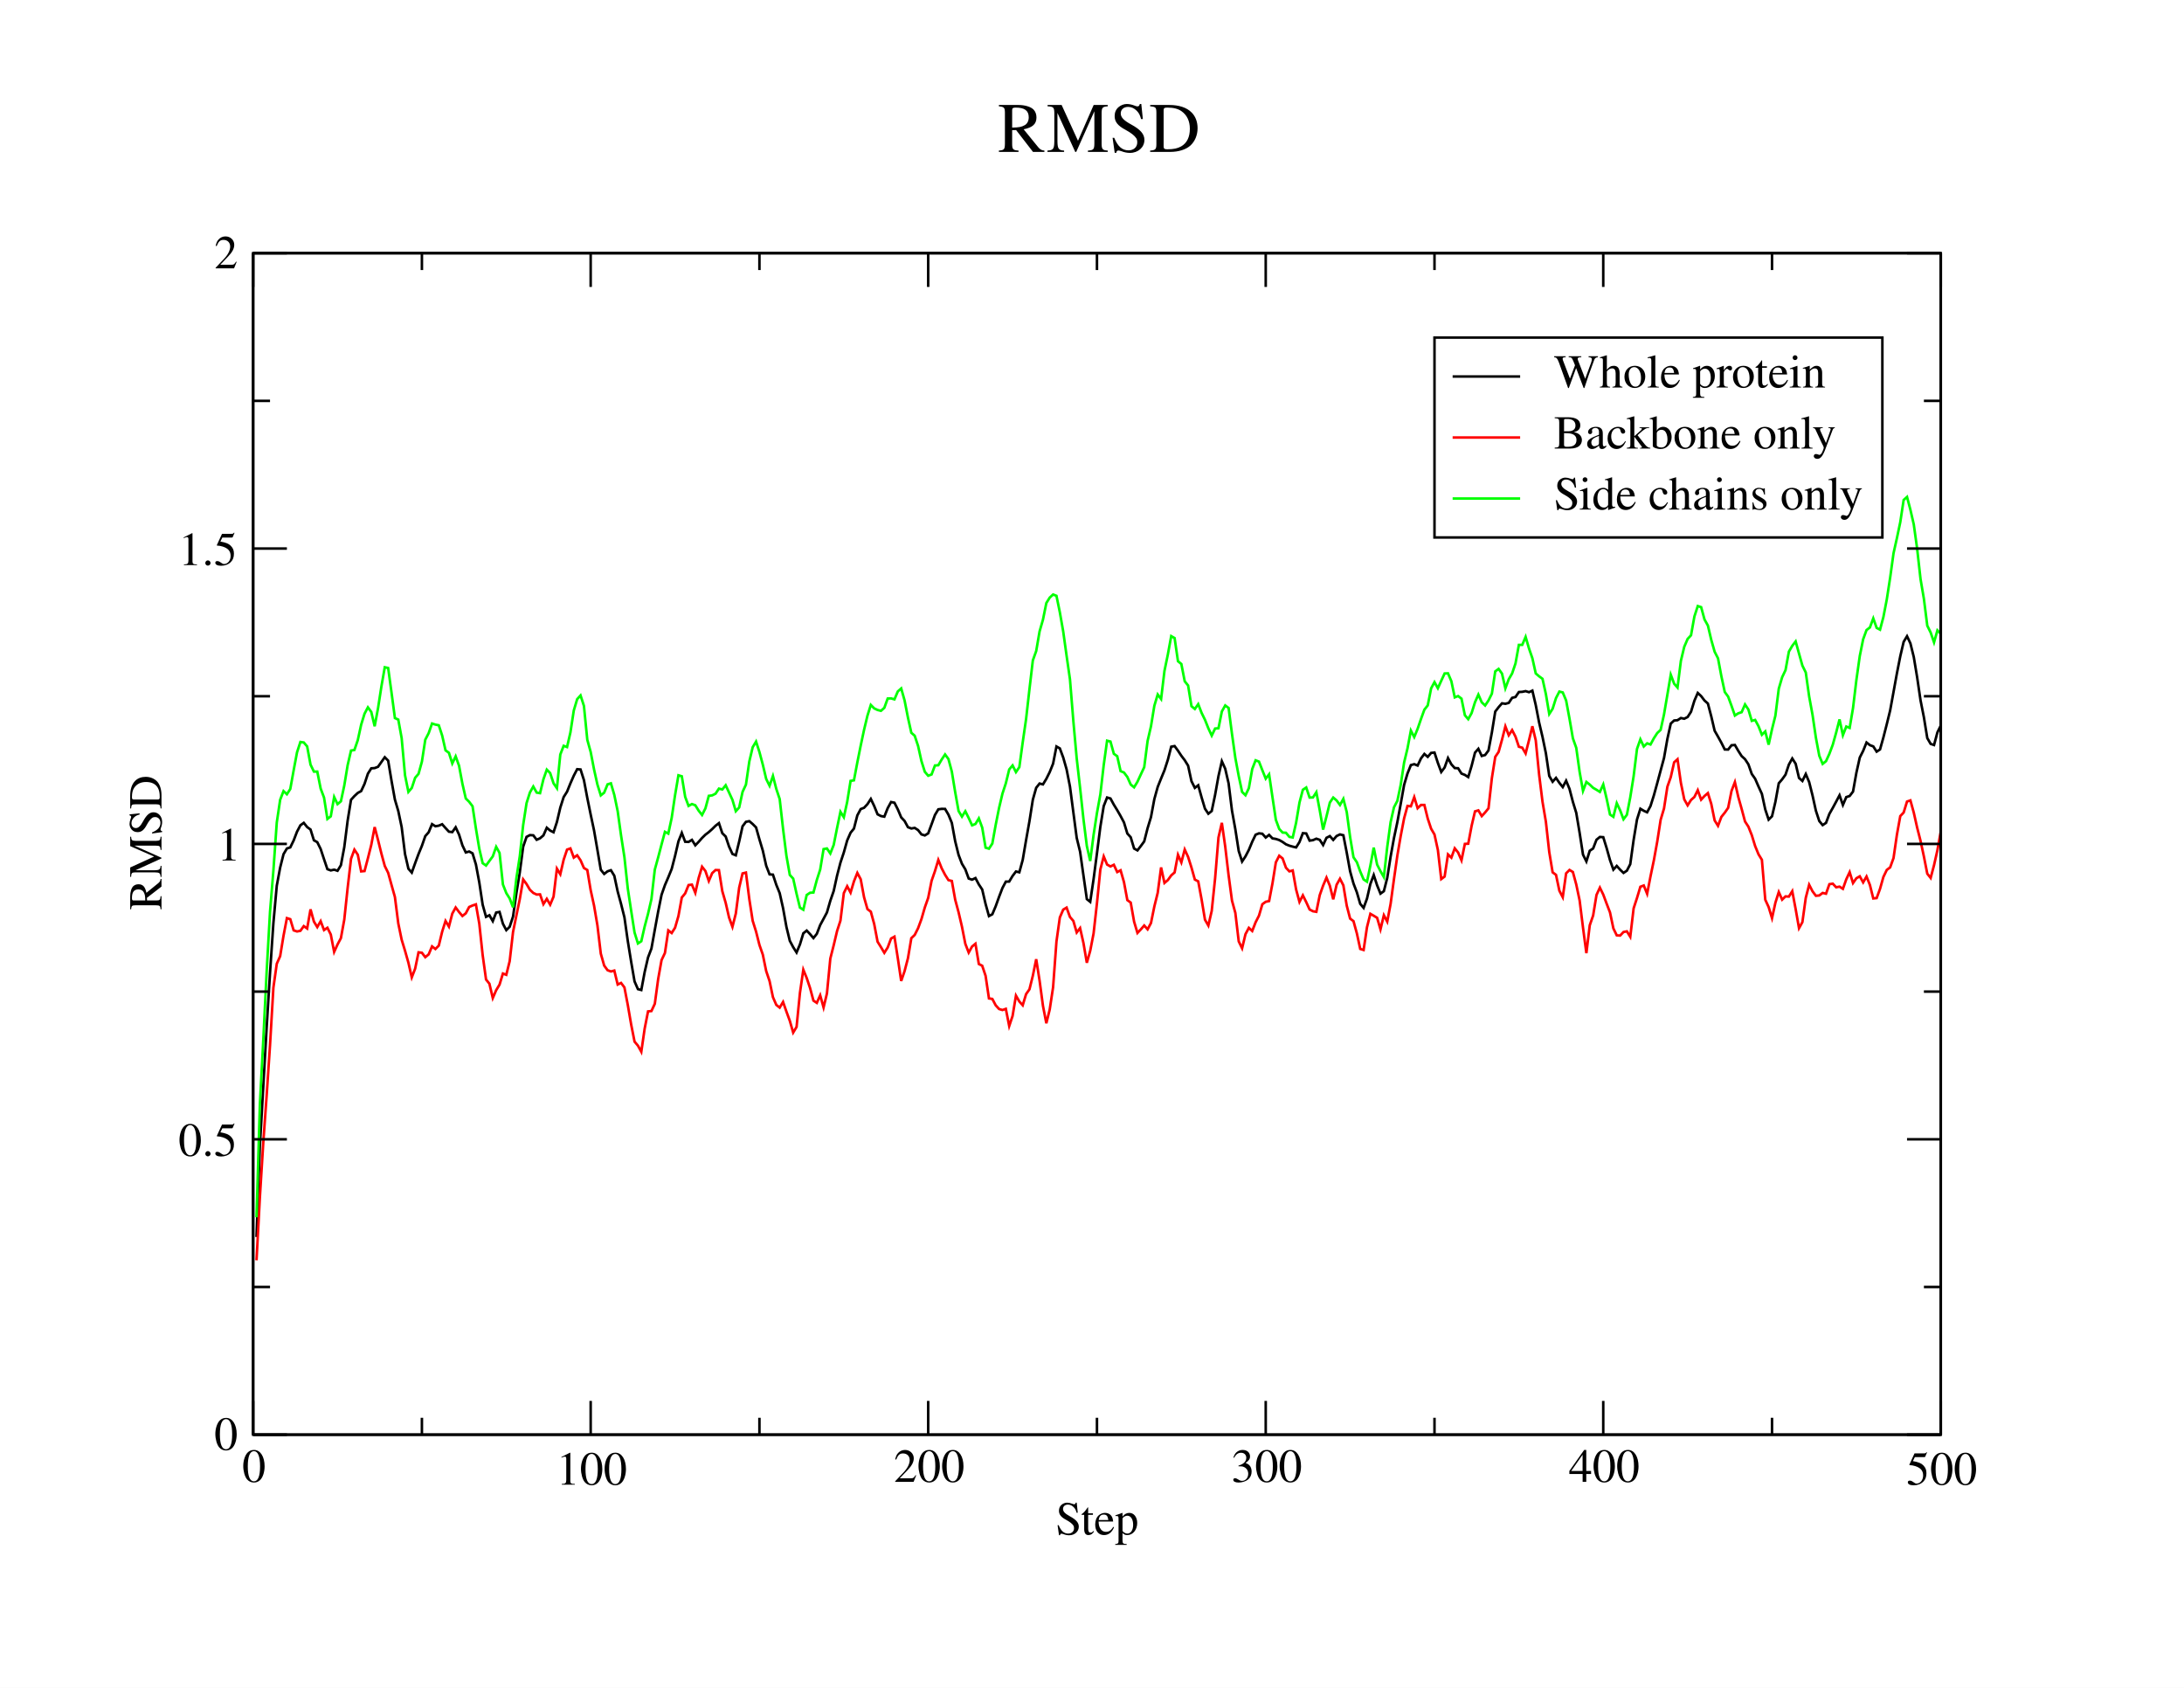
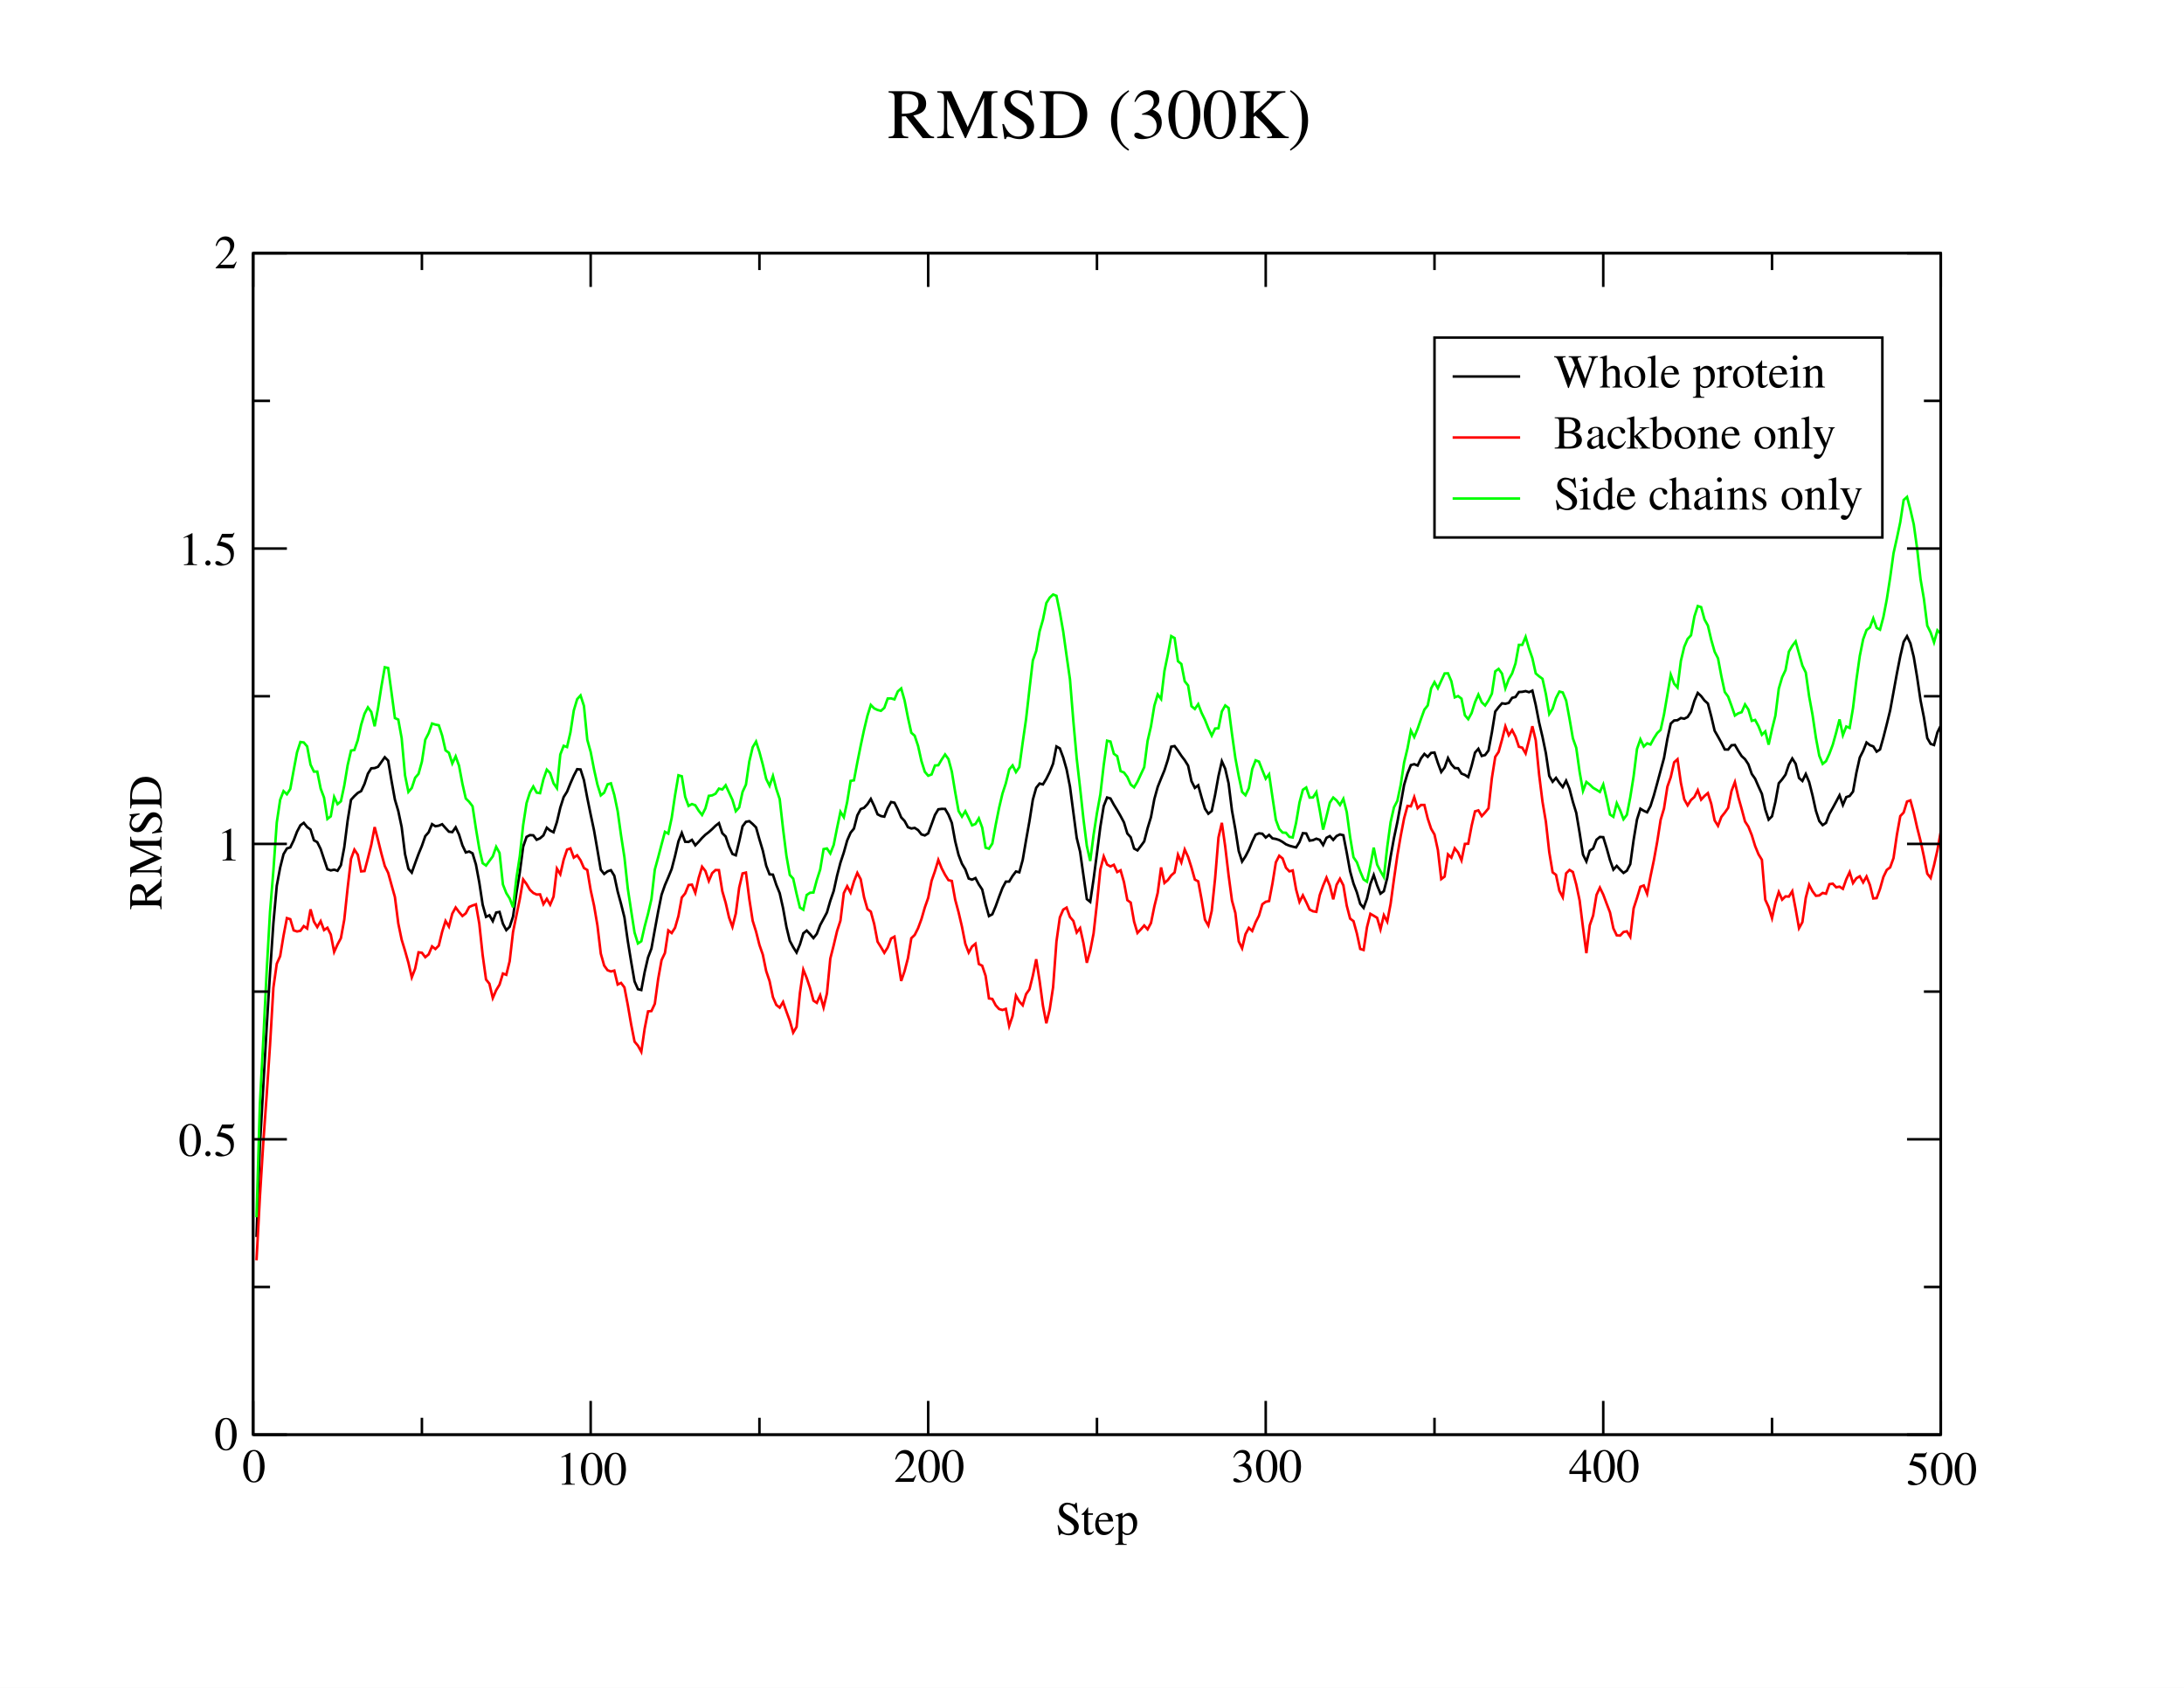
<svg xml:space="preserve" width="11in" height="8.5in" viewBox="0 0 792 612">
  <g transform="translate(0,612) scale(1,-1)">
    <g style="fill:#FFFFFF; fill-rule:nonzero">
      <path d="M0,0L0,612L792,612L792,0z" />
    </g>
    <g style="fill:none; stroke:#000000; stroke-width:  0.918; stroke-linecap:butt; stroke-linejoin:miter; stroke-dasharray:none">
      <path d="M93.024,163.474L94.248,196.608L95.472,217.938L96.696,239.357L97.92,259.236L99.144,277.306L100.368,290.848L101.592,297.413L102.816,302.277L104.04,304.342             L105.264,304.741L106.488,307.245L107.712,310.438L108.936,312.752L110.16,313.64L111.384,312.115L112.608,311.22L113.832,307.328L115.056,306.632L116.28,304.161             L117.504,300.454L118.728,296.842L119.952,296.394L121.176,296.664L122.4,296.26L123.624,298.281L124.848,304.819L126.072,314.463L127.296,322.005L128.52,323.346             L129.744,324.488L130.968,325.156L132.192,327.771L133.416,331.479L134.64,333.413L135.864,333.497L137.088,333.972L138.312,335.705L139.536,337.436L140.76,336.192             L141.984,328.862L143.208,322.069L144.432,317.925L145.656,312.105L146.88,302.305L148.104,297.005L149.328,295.606L150.552,299.038L151.776,302.348L153,305.317             L154.224,308.83L155.448,310.228L156.672,313.176L157.896,312.405L159.12,312.619L160.344,313.141L161.568,311.753L162.792,310.438L164.016,310.286L165.24,312.028             L166.464,309.401L167.688,305.488L168.912,302.906L170.136,303.248L171.36,302.587L172.584,298.568L173.808,292.023L175.032,283.944L176.256,279.557L177.48,280.14             L178.704,278.003L179.928,281.117L181.152,281.336L182.376,277.052L183.6,274.745L184.824,275.952L186.048,279.673L187.272,288.22L188.496,295.697L189.72,305.001             L190.944,308.553L192.168,309.196L193.392,309.119L194.616,307.504L195.84,308.046L197.064,309.095L198.288,311.875L199.512,310.839L200.736,310.231L201.96,313.96             L203.184,319.165L204.408,322.995L205.632,324.935L206.856,327.966L208.08,330.744L209.304,333.096L210.528,332.993L211.752,329.144L212.976,322.667L214.2,316.652             L215.424,310.882L216.648,303.815L217.872,296.63L219.096,295.114L220.32,296.065L221.544,296.464L222.768,294.452L223.992,288.743L225.216,284.256L226.44,279.379             L227.664,270.762L228.888,263.223L230.112,256.145L231.336,253.35L232.56,253.028L233.784,259.559L235.008,264.853L236.232,268.062L237.456,274.844L238.68,281.501             L239.904,287.563L241.128,291.062L242.352,293.913L243.576,296.916L244.8,301.641L246.024,306.925L247.248,309.984L248.472,306.786L249.696,306.724L250.92,307.469             L252.144,305.499L253.368,306.773L254.592,308.159L255.816,309.354L257.04,310.284L258.264,311.383L259.488,312.595L260.712,313.527L261.936,309.877L263.16,308.671             L264.384,305.03L265.608,302.367L266.832,301.872L268.056,306.902L269.28,312.398L270.504,314.011L271.728,314.255L272.952,313.212L274.176,311.981L275.4,307.647             L276.624,303.566L277.848,298.113L279.072,294.958L280.296,294.86L281.52,291.164L282.744,288.155L283.968,282.701L285.192,275.898L286.416,270.863L287.64,268.57             L288.864,266.633L290.088,269.548L291.312,273.584L292.536,274.577L293.76,273.296L294.984,271.854L296.208,273.403L297.432,276.584L298.656,278.851L299.88,281.152             L301.104,285.392L302.328,288.924L303.552,294.501L304.776,299.21L306,302.899L307.224,307.26L308.448,310.057L309.672,311.567L310.896,316.335L312.12,318.629             L313.344,319.107L314.568,320.418L315.792,322.311L317.016,319.741L318.24,316.74L319.464,316.106L320.688,315.883L321.912,318.963L323.136,321.189L324.36,320.94             L325.584,318.52L326.808,315.628L328.032,314.324L329.256,312.073L330.48,311.597L331.704,311.809L332.928,311.019L334.152,309.455L335.376,309.084L336.6,309.832             L337.824,313.124L339.048,316.498L340.272,318.548L341.496,318.709L342.72,318.687L343.944,316.596L345.168,313.619L346.392,306.949L347.616,302.014L348.84,298.805             L350.064,296.781L351.288,293.448L352.512,293.038L353.736,293.623L354.96,291.316L356.184,289.47L357.408,284.232L358.632,279.835L359.856,280.498L361.08,283.417             L362.304,286.83L363.528,290.023L364.752,292.327L365.976,292.353L367.2,294.388L368.424,296.007L369.648,295.716L370.872,300.201L372.096,307.388L373.32,314.264             L374.544,322.041L375.768,326.362L376.992,327.898L378.216,327.583L379.44,329.598L380.664,332.051L381.888,335.099L383.112,341.33L384.336,340.632L385.56,337.337             L386.784,333.043L388.008,326.799L389.232,317.488L390.456,308.183L391.68,303.177L392.904,294.541L394.128,285.993L395.352,285.002L396.576,293.248L397.8,302.603             L399.024,312.197L400.248,319.715L401.472,322.83L402.696,322.472L403.92,320.229L405.144,318.239L406.368,316.11L407.592,313.797L408.816,309.77L410.04,308.414             L411.264,304.33L412.488,303.654L413.712,305.243L414.936,306.919L416.16,311.715L417.384,315.716L418.608,322.264L419.832,326.675L421.056,329.729L422.28,332.698             L423.504,336.498L424.728,341.253L425.952,341.482L427.176,339.812L428.4,337.959L429.624,336.35L430.848,334.379L432.072,328.757L433.296,326.317L434.52,327.259             L435.744,322.866L436.968,318.775L438.192,316.95L439.416,317.935L440.64,323.779L441.864,330.601L443.088,335.982L444.312,333.257L445.536,327.962L446.76,318.087             L447.984,311.291L449.208,303.423L450.432,299.623L451.656,301.486L452.88,303.84L454.104,306.793L455.328,309.333L456.552,309.834L457.776,309.695L459,308.311             L460.224,309.273L461.448,308.003L462.672,307.804L463.896,307.405L465.12,306.713L466.344,305.852L467.568,305.364L468.792,305.015L470.016,304.731L471.24,306.688             L472.464,309.89L473.688,309.8L474.912,307.189L476.136,307.371L477.36,307.9L478.584,307.476L479.808,305.6L481.032,308.213L482.256,308.84L483.48,307.452             L484.704,308.868L485.928,309.447L487.152,309.14L488.376,302.837L489.6,296.064L490.824,291.655L492.048,288.452L493.272,284.268L494.496,282.812L495.72,286.173             L496.944,291.476L498.168,294.715L499.392,290.983L500.616,287.978L501.84,288.865L503.064,293.67L504.288,301.377L505.512,308.172L506.736,313.925L507.96,320.579             L509.184,327.409L510.408,331.533L511.632,334.583L512.856,334.915L514.08,334.42L515.304,337.005L516.528,338.625L517.752,337.567L518.976,338.998L520.2,339.135             L521.424,335.367L522.648,332.092L523.872,333.717L525.096,337.134L526.32,334.863L527.544,333.503L528.768,333.437L529.992,331.509L531.216,331.027L532.44,330.239             L533.664,334.324L534.888,339.094L536.112,340.493L537.336,337.892L538.56,338.243L539.784,339.889L541.008,346.398L542.232,353.985L543.456,355.585L544.68,356.978             L545.904,356.808L547.128,357.136L548.352,358.965L549.576,359.278L550.8,361.073L552.024,361.142L553.248,361.399L554.472,361.017L555.696,361.574L556.92,356.339             L558.144,350.007L559.368,344.813L560.592,338.895L561.816,330.648L563.04,328.551L564.264,329.943L565.488,328.142L566.712,326.61L567.936,328.913L569.16,325.957             L570.384,321.264L571.608,317.267L572.832,310.003L574.056,302.123L575.28,299.654L576.504,303.518L577.728,304.353L578.952,307.521L580.176,308.528L581.4,308.444             L582.624,304.493L583.848,300.13L585.072,296.688L586.296,298.02L587.52,296.653L588.744,295.486L589.968,296.301L591.192,298.656L592.416,307.469L593.64,314.855             L594.864,318.756L596.088,318.017L597.312,317.464L598.536,319.743L599.76,323.627L600.984,328.071L602.208,332.627L603.432,337.149L604.656,344.074L605.88,349.624             L607.104,350.751L608.328,350.858L609.552,351.65L610.776,351.395L612,352.021L613.224,353.927L614.448,357.918L615.672,360.743L616.896,359.599L618.12,357.988             L619.344,356.909L620.568,352.237L621.792,347.03L623.016,344.897L624.24,342.678L625.464,340.246L626.688,340.214L627.912,341.774L629.136,341.876L630.36,339.758             L631.584,337.843L632.808,336.729L634.032,334.859L635.256,331.366L636.48,329.62L637.704,326.807L638.928,324.136L640.152,318.484L641.376,314.81L642.6,316.027             L643.824,321.245L645.048,327.99L646.272,329.416L647.496,331.119L648.72,334.788L649.944,336.986L651.168,335.065L652.392,329.918L653.616,328.827L654.84,331.342             L656.064,328.444L657.288,323.577L658.512,318.029L659.736,314.3L660.96,312.818L662.184,313.636L663.408,316.901L664.632,319.053L665.856,321.32L667.08,323.644             L668.304,320.129L669.528,322.98L670.752,323.38L671.976,324.987L673.2,331.824L674.424,337.32L675.648,339.739L676.872,342.774L678.096,341.818L679.32,341.36             L680.544,339.456L681.768,340.259L682.992,344.614L684.216,349.406L685.44,354.407L686.664,361.109L687.888,367.831L689.112,374.053L690.336,379.274L691.56,381.313             L692.784,378.727L694.008,373.769L695.232,366.385L696.456,358.07L697.68,351.894L698.904,344.376L700.128,342.273L701.352,341.861L702.576,346.439L703.8,348.928" />
    </g>
    <g style="fill:none; stroke:#FF0000; stroke-width:  0.918; stroke-linecap:butt; stroke-linejoin:miter; stroke-dasharray:none">
      <path d="M93.024,155.026L94.248,177.963L95.472,197.603L96.696,214.695L97.92,233.018L99.144,253.891L100.368,262.541L101.592,265.3L102.816,272.722L104.04,279.096             L105.264,278.714L106.488,274.663L107.712,274.259L108.936,274.499L110.16,276.199L111.384,275.33L112.608,282.276L113.832,277.856L115.056,275.846L116.28,277.989             L117.504,274.765L118.728,275.601L119.952,273.169L121.176,266.847L122.4,269.543L123.624,271.841L124.848,278.541L126.072,290.082L127.296,300.606L128.52,303.922             L129.744,302.091L130.968,296.039L132.192,296.161L133.416,300.794L134.64,305.67L135.864,312.107L137.088,307.416L138.312,302.488L139.536,298.003L140.76,295.52             L141.984,291.107L143.208,286.746L144.432,277.177L145.656,271.271L146.88,267.255L148.104,262.92L149.328,257.61L150.552,260.79L151.776,266.691L153,266.536             L154.224,264.929L155.448,265.949L156.672,268.846L157.896,267.892L159.12,269.13L160.344,274.177L161.568,278.073L162.792,276.019L164.016,280.726L165.24,282.948             L166.464,281.315L167.688,279.866L168.912,280.837L170.136,283.132L171.36,283.668L172.584,284.082L173.808,277.106L175.032,265.673L176.256,256.841L177.48,255.307             L178.704,250.115L179.928,252.953L181.152,254.983L182.376,259.006L183.6,258.544L184.824,263.476L186.048,274.09L187.272,280.085L188.496,286.002L189.72,293.12             L190.944,291.456L192.168,289.37L193.392,288.223L194.616,287.641L195.84,287.71L197.064,284.169L198.288,286.079L199.512,283.969L200.736,286.877L201.96,297.033             L203.184,295.001L204.408,300.287L205.632,303.935L206.856,304.367L208.08,301.039L209.304,301.872L210.528,300.065L211.752,297.275L212.976,296.547L214.2,289.224             L215.424,283.641L216.648,276.465L217.872,266.216L219.096,261.892L220.32,260.208L221.544,259.75L222.768,260.078L223.992,255.017L225.216,255.595L226.44,253.97             L227.664,247.586L228.888,240.499L230.112,234.313L231.336,232.857L232.56,230.637L233.784,239.058L235.008,245.279L236.232,245.399L237.456,248.029L238.68,257.043             L239.904,263.873L241.128,266.46L242.352,274.63L243.576,273.685L244.8,275.611L246.024,279.853L247.248,286.578L248.472,288.065L249.696,291.083L250.92,291.236             L252.144,288.266L253.368,293.682L254.592,297.727L255.816,296.158L257.04,292.557L258.264,295.409L259.488,296.533L260.712,296.494L261.936,288.874L263.16,284.627             L264.384,279.312L265.608,275.933L266.832,280.754L268.056,290.162L269.28,295.297L270.504,295.61L271.728,285.989L272.952,278.121L274.176,274.212L275.4,269.372             L276.624,265.853L277.848,259.906L279.072,256.269L280.296,250.433L281.52,247.626L282.744,246.65L283.968,248.698L285.192,245.193L286.416,241.844L287.64,237.596             L288.864,239.639L290.088,251.988L291.312,260.389L292.536,257.401L293.76,253.741L294.984,249.184L296.208,248.368L297.432,251.118L298.656,246.702L299.88,251.775             L301.104,264.44L302.328,269.246L303.552,274.414L304.776,278.18L306,288.167L307.224,290.658L308.448,288.349L309.672,292.422L310.896,295.49L312.12,293.201             L313.344,286.652L314.568,282.37L315.792,281.425L317.016,276.956L318.24,270.549L319.464,268.586L320.688,266.515L321.912,268.445L323.136,271.696L324.36,272.364             L325.584,264.53L326.808,256.312L328.032,259.878L329.256,264.55L330.48,271.823L331.704,272.998L332.928,275.428L334.152,278.743L335.376,282.972L336.6,286.449             L337.824,292.612L339.048,296.134L340.272,300.202L341.496,297.148L342.72,294.804L343.944,292.869L345.168,292.574L346.392,285.764L347.616,281.218L348.84,275.985             L350.064,269.775L351.288,266.602L352.512,268.803L353.736,269.805L354.96,262.462L356.184,261.831L357.408,258.191L358.632,249.976L359.856,249.792L361.08,247.478             L362.304,246.142L363.528,245.774L364.752,246.198L365.976,239.962L367.2,243.622L368.424,250.999L369.648,248.872L370.872,247.496L372.096,251.542L373.32,253.282             L374.544,258.215L375.768,264.204L376.992,256.407L378.216,247.296L379.44,240.972L380.664,245.95L381.888,254.011L383.112,270.623L384.336,279.331L385.56,282.175             L386.784,282.902L388.008,279.513L389.232,278.089L390.456,273.889L391.68,275.477L392.904,270.053L394.128,262.897L395.352,267.238L396.576,273.555L397.8,284.516             L399.024,296.72L400.248,301.468L401.472,298.52L402.696,297.83L403.92,298.432L405.144,295.803L406.368,296.43L407.592,292.156L408.816,285.627L410.04,284.727             L411.264,277.815L412.488,273.724L413.712,275.008L414.936,276.42L416.16,275.034L417.384,277.31L418.608,283.321L419.832,288.268L421.056,297.481L422.28,291.849             L423.504,292.886L424.728,294.576L425.952,295.662L427.176,302.075L428.4,299.288L429.624,303.971L430.848,301.289L432.072,297.427L433.296,293.073L434.52,292.425             L435.744,285.856L436.968,278.519L438.192,276.403L439.416,281.721L440.64,293.48L441.864,308.335L443.088,313.645L444.312,305.016L445.536,294.635L446.76,285.455             L447.984,280.984L449.208,270.669L450.432,268.15L451.656,273.276L452.88,275.572L454.104,274.436L455.328,277.582L456.552,279.989L457.776,284.132L459,285.019             L460.224,285.284L461.448,291.708L462.672,299.325L463.896,301.716L465.12,300.73L466.344,297.363L467.568,296.056L468.792,296.377L470.016,289.486L471.24,284.968             L472.464,287.35L473.688,284.897L474.912,282.22L476.136,281.586L477.36,281.381L478.584,287.426L479.808,290.89L481.032,293.776L482.256,290.822L483.48,285.912             L484.704,291.196L485.928,293.369L487.152,290.982L488.376,283.63L489.6,278.924L490.824,278.002L492.048,273.561L493.272,267.925L494.496,267.543L495.72,275.791             L496.944,280.659L498.168,279.956L499.392,279.204L500.616,275.018L501.84,280.154L503.064,277.829L504.288,284.281L505.512,293.282L506.736,301.813L507.96,308.943             L509.184,315.29L510.408,319.777L511.632,319.627L512.856,322.973L514.08,318.948L515.304,320.124L516.528,320.131L517.752,315.204L518.976,311.518L520.2,309.412             L521.424,303.817L522.648,293.254L523.872,294.169L525.096,302.195L526.32,301.025L527.544,304.406L528.768,302.882L529.992,300.059L531.216,306.006L532.44,306.079             L533.664,312.57L534.888,317.798L536.112,318.167L537.336,316.087L538.56,317.408L539.784,318.914L541.008,329.838L542.232,337.554L543.456,339.364L544.68,343.774             L545.904,348.624L547.128,345.406L548.352,347.281L549.576,344.888L550.8,341.236L552.024,340.895L553.248,338.805L554.472,343.611L555.696,348.682L556.92,343.556             L558.144,331.126L559.368,321.296L560.592,314.052L561.816,303.039L563.04,295.696L564.264,294.786L565.488,289.021L566.712,286.673L567.936,295.339L569.16,296.564             L570.384,295.824L571.608,291.3L572.832,285.497L574.056,275.645L575.28,266.388L576.504,276.509L577.728,280.038L578.952,287.502L580.176,290.146L581.4,287.636             L582.624,284.346L583.848,281.16L585.072,275.36L586.296,272.845L587.52,272.77L588.744,274.064L589.968,274.302L591.192,272.316L592.416,282.647L593.64,286.409             L594.864,290.466L596.088,290.934L597.312,287.912L598.536,294.24L599.76,300.111L600.984,306.872L602.208,314.746L603.432,318.846L604.656,326.745L605.88,330.213             L607.104,335.585L608.328,336.706L609.552,328.131L610.776,322.155L612,319.987L613.224,321.93L614.448,323.014L615.672,325.479L616.896,322.05L618.12,323.382             L619.344,324.423L620.568,320.521L621.792,314.521L623.016,312.561L624.24,315.808L625.464,317.32L626.688,319.088L627.912,325.207L629.136,328.416L630.36,323.055             L631.584,318.704L632.808,314.14L634.032,312.257L635.256,309.194L636.48,305.222L637.704,302.234L638.928,300.242L640.152,285.771L641.376,283.104L642.6,279.075             L643.824,284.675L645.048,288.564L646.272,285.797L647.496,286.974L648.72,286.901L649.944,288.875L651.168,282.381L652.392,275.438L653.616,277.65L654.84,286.454             L656.064,291.193L657.288,288.815L658.512,287.193L659.736,287.312L660.96,288.228L662.184,287.944L663.408,291.402L664.632,291.584L665.856,290.276L667.08,290.511             L668.304,289.713L669.528,293.16L670.752,295.769L671.976,291.803L673.2,293.556L674.424,294.255L675.648,292.045L676.872,294.177L678.096,291.124L679.32,286.232             L680.544,286.363L681.768,289.711L682.992,294.026L684.216,296.569L685.44,297.501L686.664,300.877L687.888,309.318L689.112,316.097L690.336,317.387L691.56,321.365             L692.784,321.782L694.008,317.34L695.232,311.899L696.456,307.114L697.68,301.42L698.904,295.208L700.128,293.664L701.352,298.279L702.576,303.724L703.8,310.548" />
    </g>
    <g style="fill:none; stroke:#00FF00; stroke-width:  0.918; stroke-linecap:butt; stroke-linejoin:miter; stroke-dasharray:none">
      <path d="M93.024,170.625L94.248,211.791L95.472,234.777L96.696,259.668L97.92,281.386L99.144,296.339L100.368,313.756L101.592,321.994L102.816,325.152L104.04,324.012             L105.264,325.914L106.488,332.685L107.712,339.199L108.936,342.964L110.16,342.787L111.384,341.356L112.608,334.759L113.832,332.22L115.056,332.218L116.28,326.079             L117.504,322.81L118.728,315.052L119.952,316.003L121.176,323.018L122.4,320.424L123.624,321.454L124.848,327.171L126.072,334.57L127.296,339.846L128.52,340.06             L129.744,343.628L130.968,349.223L132.192,353.203L133.416,355.523L134.64,353.852L135.864,348.651L137.088,355.206L138.312,363.101L139.536,370.059L140.76,369.789             L141.984,360.839L143.208,351.631L144.432,351.083L145.656,344.34L146.88,330.871L148.104,324.858L149.328,326.296L150.552,329.993L151.776,331.408L153,335.844             L154.224,343.798L155.448,346.165L156.672,349.66L157.896,349.264L159.12,349.024L160.344,345.299L161.568,339.929L162.792,339.043L164.016,335.176L165.24,337.751             L166.464,334.358L167.688,327.814L168.912,322.472L170.136,321.266L171.36,319.655L172.584,311.595L173.808,304.259L175.032,299.02L176.256,298.162L177.48,299.843             L178.704,301.491L179.928,304.948L181.152,302.732L182.376,291.3L183.6,288.17L184.824,286.224L186.048,283.011L187.272,293.624L188.496,301.554L189.72,312.848             L190.944,320.778L192.168,324.659L193.392,326.816L194.616,324.608L195.84,324.404L197.064,329.433L198.288,332.936L199.512,331.695L200.736,327.975L201.96,326.203             L203.184,338.426L204.408,341.572L205.632,341.125L206.856,346.426L208.08,354.394L209.304,358.485L210.528,359.837L211.752,356.056L212.976,343.759L214.2,339.349             L215.424,332.998L216.648,327.525L217.872,323.603L219.096,324.588L220.32,327.598L221.544,327.973L222.768,323.77L223.992,317.873L225.216,309.074L226.44,301.175             L227.664,289.799L228.888,281.734L230.112,273.872L231.336,269.913L232.56,270.713L233.784,276.065L235.008,280.682L236.232,285.983L237.456,296.689L238.68,301.137             L239.904,305.814L241.128,310.387L242.352,309.746L243.576,315.433L244.8,323.661L246.024,330.886L247.248,330.524L248.472,323.065L249.696,319.782L250.92,320.456             L252.144,320.017L253.368,318.047L254.592,316.489L255.816,318.912L257.04,323.434L258.264,323.599L259.488,324.218L260.712,326.055L261.936,325.741L263.16,327.27             L264.384,324.64L265.608,321.979L266.832,317.867L268.056,319.227L269.28,324.867L270.504,327.495L271.728,335.889L272.952,341.058L274.176,343.112L275.4,339.315             L276.624,334.737L277.848,329.566L279.072,327.088L280.296,330.646L281.52,325.927L282.744,322.266L283.968,311.432L285.192,301.677L286.416,294.753L287.64,293.42             L288.864,287.925L290.088,282.904L291.312,282.136L292.536,287.476L293.76,288.295L294.984,288.378L296.208,292.916L297.432,296.711L298.656,304.118L299.88,304.355             L301.104,302.534L302.328,305.62L303.552,311.788L304.776,317.648L306,315.686L307.224,321.238L308.448,328.855L309.672,329.063L310.896,335.54L312.12,341.637             L313.344,347.379L314.568,352.49L315.792,356.393L317.016,355.148L318.24,354.568L319.464,354.261L320.688,355.349L321.912,358.721L323.136,358.768L324.36,358.415             L325.584,361.294L326.808,362.373L328.032,358.036L329.256,351.809L330.48,346.304L331.704,345.231L332.928,341.534L334.152,336.033L335.376,332.147L336.6,330.723             L337.824,331.19L339.048,334.439L340.272,334.529L341.496,336.613L342.72,338.441L343.944,336.768L345.168,332.216L346.392,324.74L347.616,317.933L348.84,315.9             L350.064,317.854L351.288,315.39L352.512,312.743L353.736,313.238L354.96,315.262L356.184,311.929L357.408,304.647L358.632,304.269L359.856,306.146L361.08,312.929             L362.304,319.068L363.528,324.235L364.752,327.983L365.976,333L367.2,334.463L368.424,332.04L369.648,333.848L370.872,342.825L372.096,351.299L373.32,362.12             L374.544,372.533L375.768,375.956L376.992,383.065L378.216,387.306L379.44,393.332L380.664,395.304L381.888,396.435L383.112,395.964L384.336,389.992L385.56,383.02             L386.784,374.225L388.008,365.71L389.232,350.588L390.456,336.988L391.68,326.291L392.904,314.973L394.128,305.246L395.352,299.8L396.576,309.288L397.8,317.216             L399.024,323.95L400.248,334.589L401.472,343.429L402.696,343.119L403.92,338.695L405.144,337.8L406.368,332.398L407.592,331.888L408.816,330.28L410.04,327.538             L411.264,326.529L412.488,328.551L413.712,331.207L414.936,333.82L416.16,343.344L417.384,348.634L418.608,356.095L419.832,360.193L421.056,358.539L422.28,368.743             L423.504,374.683L424.728,381.347L425.952,380.642L427.176,372.254L428.4,371.241L429.624,364.967L430.848,363.453L432.072,355.941L433.296,354.928L434.52,356.688             L435.744,353.516L436.968,351.01L438.192,347.928L439.416,345.276L440.64,347.833L441.864,347.94L443.088,354.019L444.312,356.211L445.536,355.294L446.76,345.903             L447.984,337.149L449.208,330.62L450.432,324.854L451.656,323.654L452.88,326.21L454.104,333.161L455.328,336.316L456.552,335.844L457.776,332.717L459,329.656             L460.224,331.241L461.448,322.913L462.672,314.746L463.896,311.426L465.12,310.117L466.344,310.04L467.568,308.555L468.792,308.339L470.016,313.685L471.24,320.99             L472.464,325.636L473.688,326.452L474.912,322.81L476.136,322.855L477.36,324.745L478.584,318.214L479.808,311.194L481.032,315.98L482.256,320.994L483.48,322.81             L484.704,321.767L485.928,320.109L487.152,322.333L488.376,317.556L489.6,308.5L490.824,301.167L492.048,299.366L493.272,295.999L494.496,293.121L495.72,292.301             L496.944,298.137L498.168,304.668L499.392,298.507L500.616,296.111L501.84,293.975L503.064,304.876L504.288,313.895L505.512,319.285L506.736,321.626L507.96,327.484             L509.184,335.527L510.408,340.61L511.632,347.107L512.856,344.742L514.08,347.737L515.304,351.293L516.528,354.668L517.752,356.228L518.976,362.397L520.2,364.669             L521.424,362.455L522.648,365.158L523.872,367.805L525.096,367.859L526.32,364.988L527.544,359.139L528.768,359.618L529.992,358.676L531.216,352.67L532.44,351.231             L533.664,353.46L534.888,357.38L536.112,360.152L537.336,357.346L538.56,356.189L539.784,358.014L541.008,360.484L542.232,368.563L543.456,369.465L544.68,367.758             L545.904,362.416L547.128,365.712L548.352,367.814L549.576,371.44L550.8,378.166L552.024,378.173L553.248,381.075L554.472,376.87L555.696,373.334L556.92,367.81             L558.144,366.773L559.368,365.867L560.592,360.345L561.816,353.103L563.04,355.007L564.264,358.888L565.488,361.242L566.712,360.927L567.936,357.997L569.16,351.413             L570.384,344.295L571.608,340.848L572.832,332.098L574.056,325.233L575.28,328.465L576.504,327.512L577.728,326.34L578.952,325.629L580.176,324.86L581.4,327.559             L582.624,322.408L583.848,316.659L585.072,315.832L586.296,320.773L587.52,318.186L588.744,314.941L589.968,316.567L591.192,322.902L592.416,330.56L593.64,340.445             L594.864,343.928L596.088,341.322L597.312,342.474L598.536,342.05L599.76,344.314L600.984,346.203L602.208,347.362L603.432,352.953L604.656,360.118L605.88,367.358             L607.104,364.106L608.328,362.707L609.552,372.383L610.776,377.485L612,380.334L613.224,381.643L614.448,388.456L615.672,392.239L616.896,391.856L618.12,387.381             L619.344,385.183L620.568,379.976L621.792,375.69L623.016,373.297L624.24,366.769L625.464,361.094L626.688,359.411L627.912,356.071L629.136,352.55L630.36,353.358             L631.584,353.76L632.808,356.568L634.032,354.731L635.256,350.62L636.48,350.952L637.704,348.677L638.928,345.569L640.152,346.784L641.376,341.99L642.6,347.598             L643.824,352.505L645.048,362.277L646.272,366.441L647.496,369.024L648.72,375.731L649.944,377.83L651.168,379.423L652.392,375.009L653.616,370.652L654.84,368.167             L656.064,359.49L657.288,352.809L658.512,344.507L659.736,337.984L660.96,335.013L662.184,336.016L663.408,338.687L664.632,341.973L665.856,346.349L667.08,351.151             L668.304,345.421L669.528,348.568L670.752,348.071L671.976,355.275L673.2,365.479L674.424,374.148L675.648,380.201L676.872,383.547L678.096,384.491L679.32,387.779             L680.544,384.335L681.768,383.684L682.992,388.281L684.216,394.638L685.44,402.54L686.664,411.397L687.888,416.872L689.112,422.677L690.336,430.718L691.56,431.812             L692.784,427.164L694.008,421.835L695.232,413.008L696.456,402.045L697.68,394.837L698.904,385.132L700.128,382.649L701.352,379.087L702.576,383.435L703.8,382.204" />
    </g>
    <g style="fill:none; stroke:#000000; stroke-width:  0.918; stroke-linecap:butt; stroke-linejoin:miter; stroke-dasharray:none">
      <path d="M91.8,91.8L703.8,91.8" />
      <path d="M91.8,520.2L703.8,520.2" />
      <path d="M153,91.8L153,97.92" />
      <path d="M153,520.2L153,514.08" />
      <path d="M275.4,91.8L275.4,97.92" />
      <path d="M275.4,520.2L275.4,514.08" />
      <path d="M397.8,91.8L397.8,97.92" />
      <path d="M397.8,520.2L397.8,514.08" />
      <path d="M520.2,91.8L520.2,97.92" />
      <path d="M520.2,520.2L520.2,514.08" />
      <path d="M642.6,91.8L642.6,97.92" />
      <path d="M642.6,520.2L642.6,514.08" />
      <path d="M91.8,91.8L91.8,104.04" />
      <path d="M91.8,520.2L91.8,507.96" />
      <path d="M214.2,91.8L214.2,104.04" />
      <path d="M214.2,520.2L214.2,507.96" />
      <path d="M336.6,91.8L336.6,104.04" />
      <path d="M336.6,520.2L336.6,507.96" />
      <path d="M459,91.8L459,104.04" />
      <path d="M459,520.2L459,507.96" />
      <path d="M581.4,91.8L581.4,104.04" />
      <path d="M581.4,520.2L581.4,507.96" />
      <path d="M703.8,91.8L703.8,104.04" />
      <path d="M703.8,520.2L703.8,507.96" />
    </g>
    <g style="fill:#000000; fill-rule:nonzero">
      <text style="font-family:'Times','Nimbus Roman No9 L'; font-style:normal; font-weight:normal; font-size:612" transform="matrix(0.028,0,-0,-0.028,87.8,74.68)">0</text>
      <text style="font-family:'Times','Nimbus Roman No9 L'; font-style:normal; font-weight:normal; font-size:612" transform="matrix(0.028,0,-0,-0.028,201.7,73.68)">100</text>
      <text style="font-family:'Times','Nimbus Roman No9 L'; font-style:normal; font-weight:normal; font-size:612" transform="matrix(0.028,0,-0,-0.028,324.1,74.68)">200</text>
      <text style="font-family:'Times','Nimbus Roman No9 L'; font-style:normal; font-weight:normal; font-size:612" transform="matrix(0.028,0,-0,-0.028,446.5,74.68)">300</text>
      <text style="font-family:'Times','Nimbus Roman No9 L'; font-style:normal; font-weight:normal; font-size:612" transform="matrix(0.028,0,-0,-0.028,568.9,74.68)">400</text>
      <text style="font-family:'Times','Nimbus Roman No9 L'; font-style:normal; font-weight:normal; font-size:612" transform="matrix(0.028,0,-0,-0.028,691.3,73.68)">500</text>
      <text style="font-family:'Times','Nimbus Roman No9 L'; font-style:normal; font-weight:normal; font-size:612" transform="matrix(0.028,0,-0,-0.028,382.8,55.56)">Step</text>
    </g>
    <g style="fill:none; stroke:#000000; stroke-width:  0.918; stroke-linecap:butt; stroke-linejoin:miter; stroke-dasharray:none">
      <path d="M91.8,91.8L91.8,520.2" />
      <path d="M703.8,91.8L703.8,520.2" />
      <path d="M91.8,145.35L97.92,145.35" />
      <path d="M703.8,145.35L697.68,145.35" />
      <path d="M91.8,252.45L97.92,252.45" />
      <path d="M703.8,252.45L697.68,252.45" />
      <path d="M91.8,359.55L97.92,359.55" />
      <path d="M703.8,359.55L697.68,359.55" />
      <path d="M91.8,466.65L97.92,466.65" />
      <path d="M703.8,466.65L697.68,466.65" />
      <path d="M91.8,91.8L104.04,91.8" />
      <path d="M703.8,91.8L691.56,91.8" />
      <path d="M91.8,198.9L104.04,198.9" />
      <path d="M703.8,198.9L691.56,198.9" />
      <path d="M91.8,306L104.04,306" />
      <path d="M703.8,306L691.56,306" />
      <path d="M91.8,413.1L104.04,413.1" />
      <path d="M703.8,413.1L691.56,413.1" />
      <path d="M91.8,520.2L104.04,520.2" />
      <path d="M703.8,520.2L691.56,520.2" />
    </g>
    <g style="fill:#000000; fill-rule:nonzero">
      <text style="font-family:'Times','Nimbus Roman No9 L'; font-style:normal; font-weight:normal; font-size:612" transform="matrix(0.028,0,-0,-0.028,77.68,86.3)">0</text>
      <text style="font-family:'Times','Nimbus Roman No9 L'; font-style:normal; font-weight:normal; font-size:612" transform="matrix(0.028,0,-0,-0.028,64.68,192.9)">0.5</text>
      <text style="font-family:'Times','Nimbus Roman No9 L'; font-style:normal; font-weight:normal; font-size:612" transform="matrix(0.028,0,-0,-0.028,78.68,300)">1</text>
      <text style="font-family:'Times','Nimbus Roman No9 L'; font-style:normal; font-weight:normal; font-size:612" transform="matrix(0.028,0,-0,-0.028,64.68,407.1)">1.5</text>
      <text style="font-family:'Times','Nimbus Roman No9 L'; font-style:normal; font-weight:normal; font-size:612" transform="matrix(0.028,0,-0,-0.028,77.68,514.7)">2</text>
      <text style="font-family:'Times','Nimbus Roman No9 L'; font-style:normal; font-weight:normal; font-size:612" transform="matrix(0,0.028,0.028,-0,58.56,282)">RMSD</text>
    </g>
    <g style="fill:none; stroke:#000000; stroke-width:  0.918; stroke-linecap:butt; stroke-linejoin:miter; stroke-dasharray:none">
      <path d="M91.8,91.8L91.8,520.2L703.8,520.2L703.8,91.8z" />
    </g>
    <g style="fill:#FFFFFF; fill-rule:nonzero">
      <path d="M520.2,489.6L520.2,417.12L682.619,417.12L682.619,489.6z" />
    </g>
    <g style="fill:none; stroke:#000000; stroke-width:  0.918; stroke-linecap:butt; stroke-linejoin:miter; stroke-dasharray:none">
      <path d="M520.2,489.6L520.2,417.12L682.619,417.12L682.619,489.6z" />
    </g>
    <g style="fill:#000000; fill-rule:nonzero">
      <text style="font-family:'Times','Nimbus Roman No9 L'; font-style:normal; font-weight:normal; font-size:612" transform="matrix(0.028,0,-0,-0.028,563.499,471.48)">Whole protein</text>
    </g>
    <g style="fill:none; stroke:#000000; stroke-width:  0.918; stroke-linecap:butt; stroke-linejoin:miter; stroke-dasharray:none">
      <path d="M526.779,475.48L551.259,475.48" />
    </g>
    <g style="fill:#000000; fill-rule:nonzero">
      <text style="font-family:'Times','Nimbus Roman No9 L'; font-style:normal; font-weight:normal; font-size:612" transform="matrix(0.028,0,-0,-0.028,563.499,449.36)">Backbone only</text>
    </g>
    <g style="fill:none; stroke:#FF0000; stroke-width:  0.918; stroke-linecap:butt; stroke-linejoin:miter; stroke-dasharray:none">
      <path d="M526.779,453.36L551.259,453.36" />
    </g>
    <g style="fill:#000000; fill-rule:nonzero">
      <text style="font-family:'Times','Nimbus Roman No9 L'; font-style:normal; font-weight:normal; font-size:612" transform="matrix(0.028,0,-0,-0.028,563.499,427.24)">Side chains only</text>
    </g>
    <g style="fill:none; stroke:#00FF00; stroke-width:  0.918; stroke-linecap:butt; stroke-linejoin:miter; stroke-dasharray:none">
      <path d="M526.779,431.24L551.259,431.24" />
    </g>
    <g style="fill:#000000; fill-rule:nonzero">
-       <text style="font-family:'Times','Nimbus Roman No9 L'; font-style:normal; font-weight:normal; font-size:612" transform="matrix(0.042,0,-0,-0.042,361.8,556.92)">RMSD</text>
+       <text style="font-family:'Times','Nimbus Roman No9 L'; font-style:normal; font-weight:normal; font-size:612" transform="matrix(0.042,0,-0,-0.042,321.8,561.92)">RMSD (300K)</text>
    </g>
  </g>
</svg>
